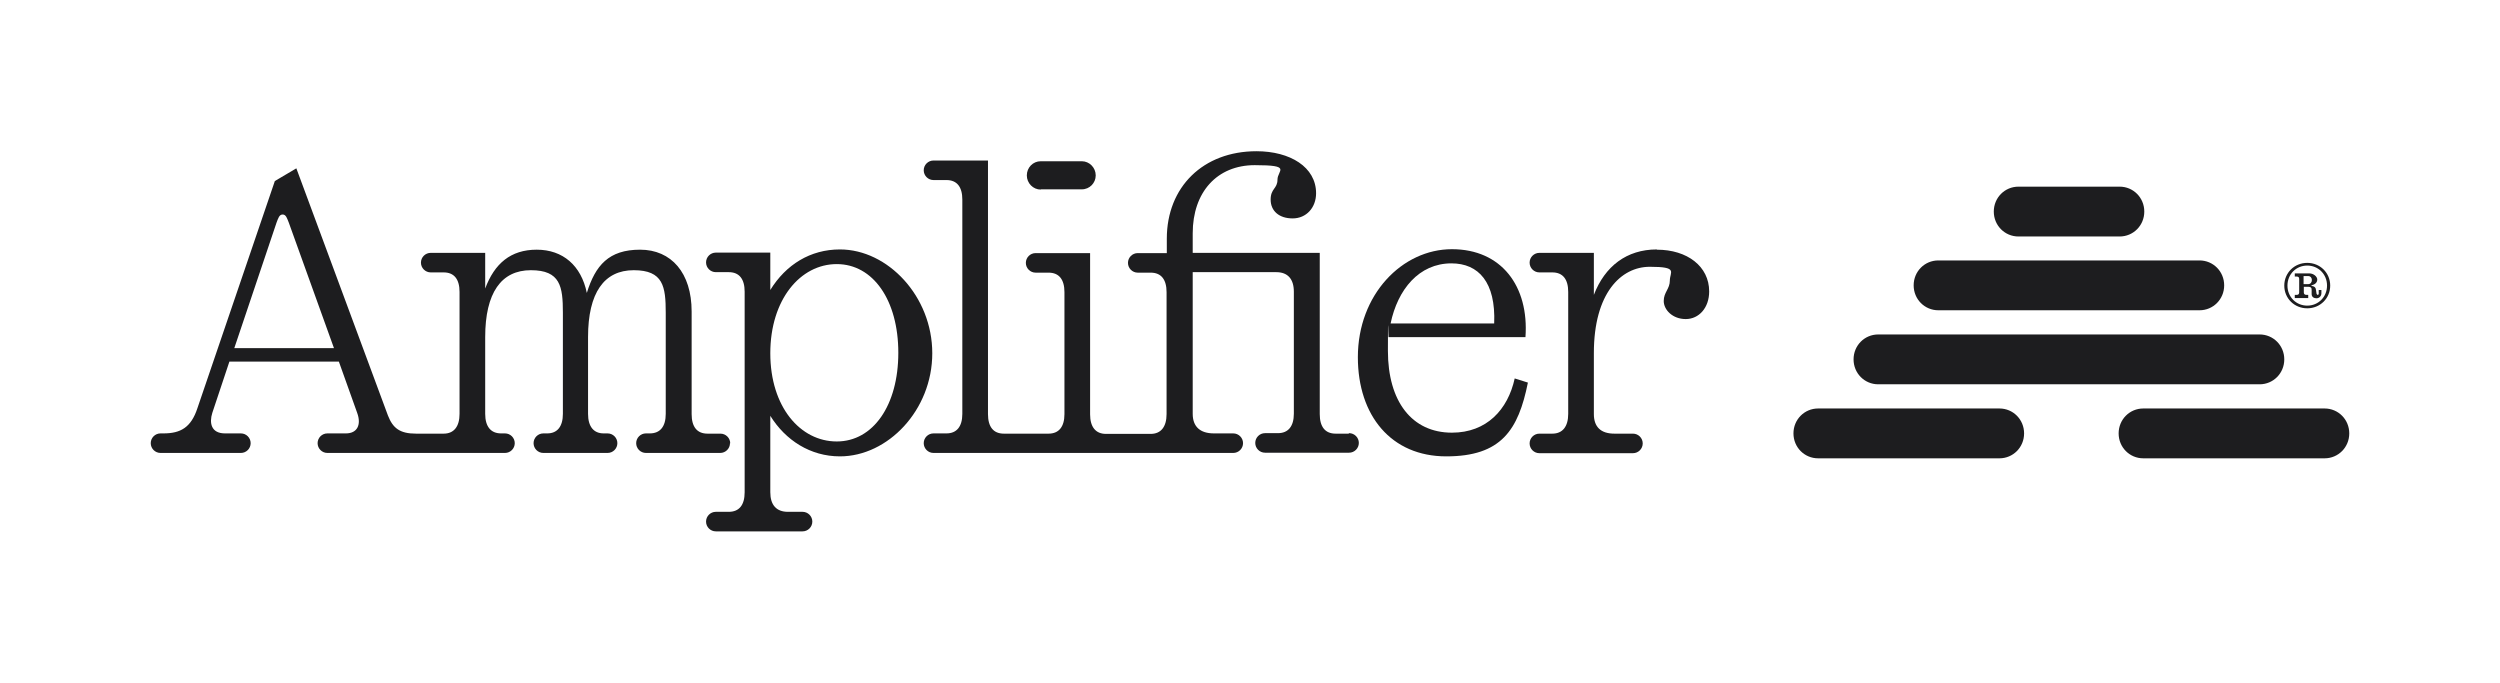
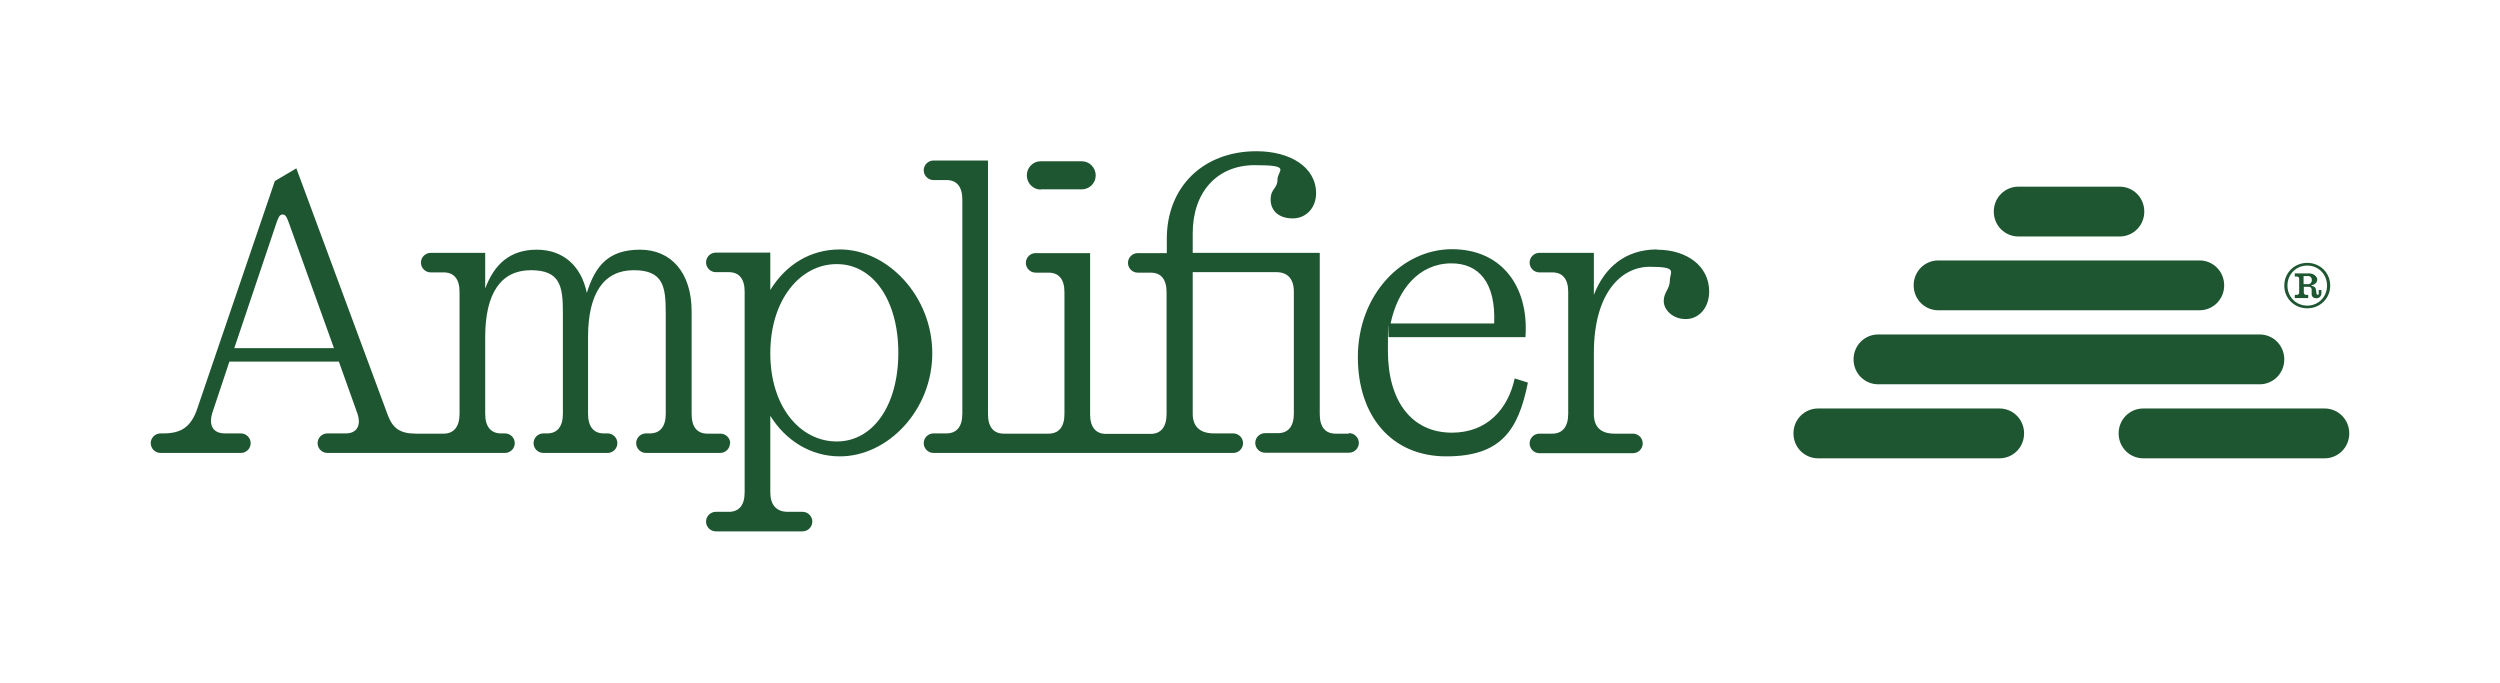
- <svg xmlns="http://www.w3.org/2000/svg" viewBox="0 0 1023.3 279.4" fill="#1d1d1f">
+ <svg xmlns="http://www.w3.org/2000/svg" viewBox="0 0 1023.3 279.4" fill="#1e5631">
  <path d="M298.9,181.5c0-2.2-1.8-4-4-4h-5.3c-4.3,0-6.5-2.8-6.5-8v-42c0-15.8-8.3-25.3-21.1-25.3s-18.3,6.4-21.8,17.7c-2.3-11.2-9.8-17.7-20.5-17.7s-17.3,5.7-21.1,15.9v-14.6h-22.3c-2.2,0-4,1.8-4,4s1.8,4,4,4h5.3c4.3,0,6.5,2.8,6.5,8v49.9c0,5.2-2.3,8.1-6.5,8.1h-11.3c-6.7,0-9.5-2.3-11.5-7.4l-37.5-101.2-8.8,5.2-31.7,93c-2.6,7.9-6.9,10.3-13.9,10.3h-1.2c-2.2,0-4,1.8-4,4h0c0,2.2,1.8,4,4,4h32.9c2.2,0,4-1.8,4-4s-1.8-4-4-4h-6.5c-5.7,0-6.5-4.3-5.2-8.4l7-21h44.8l7.5,21c1.8,4.9,0,8.4-4.6,8.4h-7.6c-2.2,0-4,1.8-4,4s1.8,4,4,4h72.7c2.2,0,4-1.8,4-4s-1.8-4-4-4h-1.6c-4.2,0-6.5-2.8-6.5-8v-31.4c0-18.2,6.6-27.4,18.7-27.4s13.1,6.7,13.1,17.4v41.4c0,5.2-2.3,8-6.4,8h-1.6c-2.2,0-4,1.8-4,4s1.8,4,4,4h26.3c2.2,0,4-1.8,4-4s-1.8-4-4-4h-1.6c-4.1,0-6.4-2.8-6.4-8v-31.4c0-18.2,6.6-27.4,18.7-27.4s13.1,6.7,13.1,17.4v41.4c0,5.2-2.3,8-6.5,8h-1.6c-2.2,0-4,1.8-4,4s1.8,4,4,4h30.4c2.2,0,4-1.8,4-4ZM136.6,142.5h-40.7l17.3-51.4c.7-1.8,1.1-3.3,2.5-3.3s1.8,1.6,2.5,3.3l18.5,51.4h0Z" />
  <path d="M343.8,102.1c-12.1,0-22.1,6.2-28.5,16.6v-15.3h-22.3c-2.2,0-4,1.8-4,4s1.8,4,4,4h5.3c4.3,0,6.5,2.8,6.5,8v82.1c0,5.3-2.3,8-6.5,8h-5.3c-2.2,0-4,1.8-4,4s1.8,4,4,4h35.5c2.2,0,4-1.8,4-4s-1.8-4-4-4h-6c-4.7,0-7.2-2.8-7.2-8v-31.3c6.2,10,16.4,16.6,28.5,16.6,19.6,0,37.8-18.9,37.8-42.2s-18.2-42.5-37.8-42.5ZM342.5,180.7c-14.9,0-27.2-14.1-27.2-36.1s12.3-36.5,27.2-36.5,25.2,14.8,25.2,36.3-10.3,36.3-25.2,36.3Z" />
  <path d="M552,177.5h-5.3c-4.3,0-6.5-2.8-6.5-8v-66h-52v-8c0-16.9,10-27.9,25.4-27.9s9.3,2.1,9.3,5.9-2.8,3.6-2.8,8.2,3.4,7.7,9,7.7,9.6-4.4,9.6-10.3c0-10.7-10.6-17.2-24.4-17.2-21.8,0-36.7,14.6-36.7,35.8v5.9h-11.9c-2.2,0-4,1.8-4,4s1.8,4,4,4h5.3c4.3,0,6.5,2.8,6.5,8v49.9c0,5.2-2.3,8.1-6.5,8.1h-9.3s-9,0-9,0c-4.2,0-6.5-2.8-6.5-8v-66h-22.3c-2.2,0-4,1.8-4,4s1.8,4,4,4h5.3c4.3,0,6.5,2.8,6.5,8v49.9c0,5.2-2.3,8-6.5,8h-9.3s-9,0-9,0c-4.3,0-6.5-2.8-6.5-8v-103.8h-22.3c-2.2,0-4,1.8-4,4s1.8,4,4,4h5.3c4.3,0,6.5,2.8,6.5,8v87.7c0,5.2-2.3,8-6.5,8h-5.3c-2.2,0-4,1.8-4,4h0c0,2.2,1.8,4,4,4h37.9s42.2,0,42.2,0h0s42.6,0,42.6,0c2.2,0,4-1.8,4-4s-1.8-4-4-4h-7.9c-5.7,0-8.7-2.8-8.7-8v-58h34.2c4.7,0,7.2,2.8,7.2,8v49.9c0,5.2-2.3,8-6.5,8h-5.3c-2.2,0-4,1.8-4,4s1.8,4,4,4h34.4c2.2,0,4-1.8,4-4s-1.8-4-4-4Z" />
  <path d="M594.3,177.1c-16.4,0-26.2-12.8-26.2-33.5s.2-3.9.3-5.6h56c1.5-20.8-9.8-36-30.1-36s-38.5,18.5-38.5,44.2h0c0,24,13.7,40.6,36.2,40.6s29.5-10.8,33.4-30.2l-5.4-1.7c-2.8,12.8-11.5,22.2-25.7,22.2ZM594.1,107.8c11.1,0,18.2,7.7,17.5,24.6h-42.4c2.9-13.9,11.6-24.6,24.9-24.6Z" />
  <path d="M678.2,102.1c-12.4,0-21.3,6.9-25.8,18.6v-17.2h-22.3c-2.2,0-4,1.8-4,4s1.8,4,4,4h5.3c4.3,0,6.5,2.8,6.5,8v49.9c0,5.2-2.3,8.1-6.5,8.1h-5.3c-2.2,0-4,1.8-4,4h0c0,2.2,1.8,4,4,4h38.3c2.2,0,4-1.8,4-4s-1.8-4-4-4h-7.6c-5.6,0-8.4-2.8-8.4-8v-25c0-24.5,11.1-35.3,22.9-35.3s8.2,2.1,8.2,5.6-2.5,4.8-2.5,8.4,3.6,7.4,9,7.4,9.6-4.6,9.6-11.3c0-10.3-9-17.1-21.4-17.1Z" />
  <path d="M426,77.5h16.8c3.2,0,5.7-2.6,5.7-5.7h0c0-3.2-2.6-5.8-5.7-5.8h-16.8c-3.2,0-5.7,2.6-5.7,5.8h0c0,3.2,2.6,5.8,5.7,5.8Z" />
  <path d="M818.4,167.2h-74.2c-5.6,0-10.1,4.5-10.1,10.2s4.5,10.2,10.1,10.2h74.2c5.6,0,10.1-4.5,10.1-10.2s-4.5-10.2-10.1-10.2Z" />
  <path d="M951.5,167.2h-74.2c-5.6,0-10.1,4.5-10.1,10.2s4.5,10.2,10.1,10.2h74.2c5.6,0,10.1-4.5,10.1-10.2s-4.5-10.2-10.1-10.2Z" />
  <path d="M768.8,157.3h156.1c5.6,0,10.1-4.5,10.1-10.2s-4.5-10.2-10.1-10.2h-156.1c-5.6,0-10.1,4.5-10.1,10.2s4.5,10.2,10.1,10.2Z" />
  <path d="M793.4,127h106.9c5.6,0,10.1-4.5,10.1-10.2s-4.5-10.2-10.1-10.2h-106.9c-5.6,0-10.1,4.5-10.1,10.2s4.5,10.2,10.1,10.2Z" />
  <path d="M826.2,96.8h41.4c5.6,0,10.1-4.5,10.1-10.2s-4.5-10.2-10.1-10.2h-41.4c-5.6,0-10.1,4.5-10.1,10.2s4.5,10.2,10.1,10.2Z" />
  <path d="M944.8,120.7h-.7c-.7,0-1.1-.3-1.1-1v-2.3h2c.8,0,1.3.4,1.2,1.4v1.6s0,0,0,0c0,1.2,1,1.7,2,1.7s2-.8,2-2.1v-1.3h-1.1v1.5c0,.3-.2.5-.4.5s-.4-.2-.5-.5l-.2-1.4c-.1-1.1-.6-1.6-1.9-1.8v-.2c1.7-.4,2.4-1.3,2.4-2.4s-1.4-2.5-3.3-2.5h-5.9v1.3h.8c.7,0,1,.3,1,1v5.5c0,.7-.4,1-1,1h-.8v1.3h5.5v-1.3ZM942.9,113h1.9c.9,0,1.5.7,1.5,1.6h0c0,1-.6,1.7-1.5,1.7h-1.9v-3.3Z" />
  <path d="M944.4,126.2c5.3,0,9.4-4.1,9.4-9.3s-4.1-9.3-9.4-9.3-9.4,4.1-9.4,9.3,4.1,9.3,9.4,9.3ZM944.4,108.7c4.5,0,8.1,3.5,8.1,8.2s-3.6,8.2-8.1,8.2-8.1-3.5-8.1-8.2,3.6-8.2,8.1-8.2Z" />
</svg>
